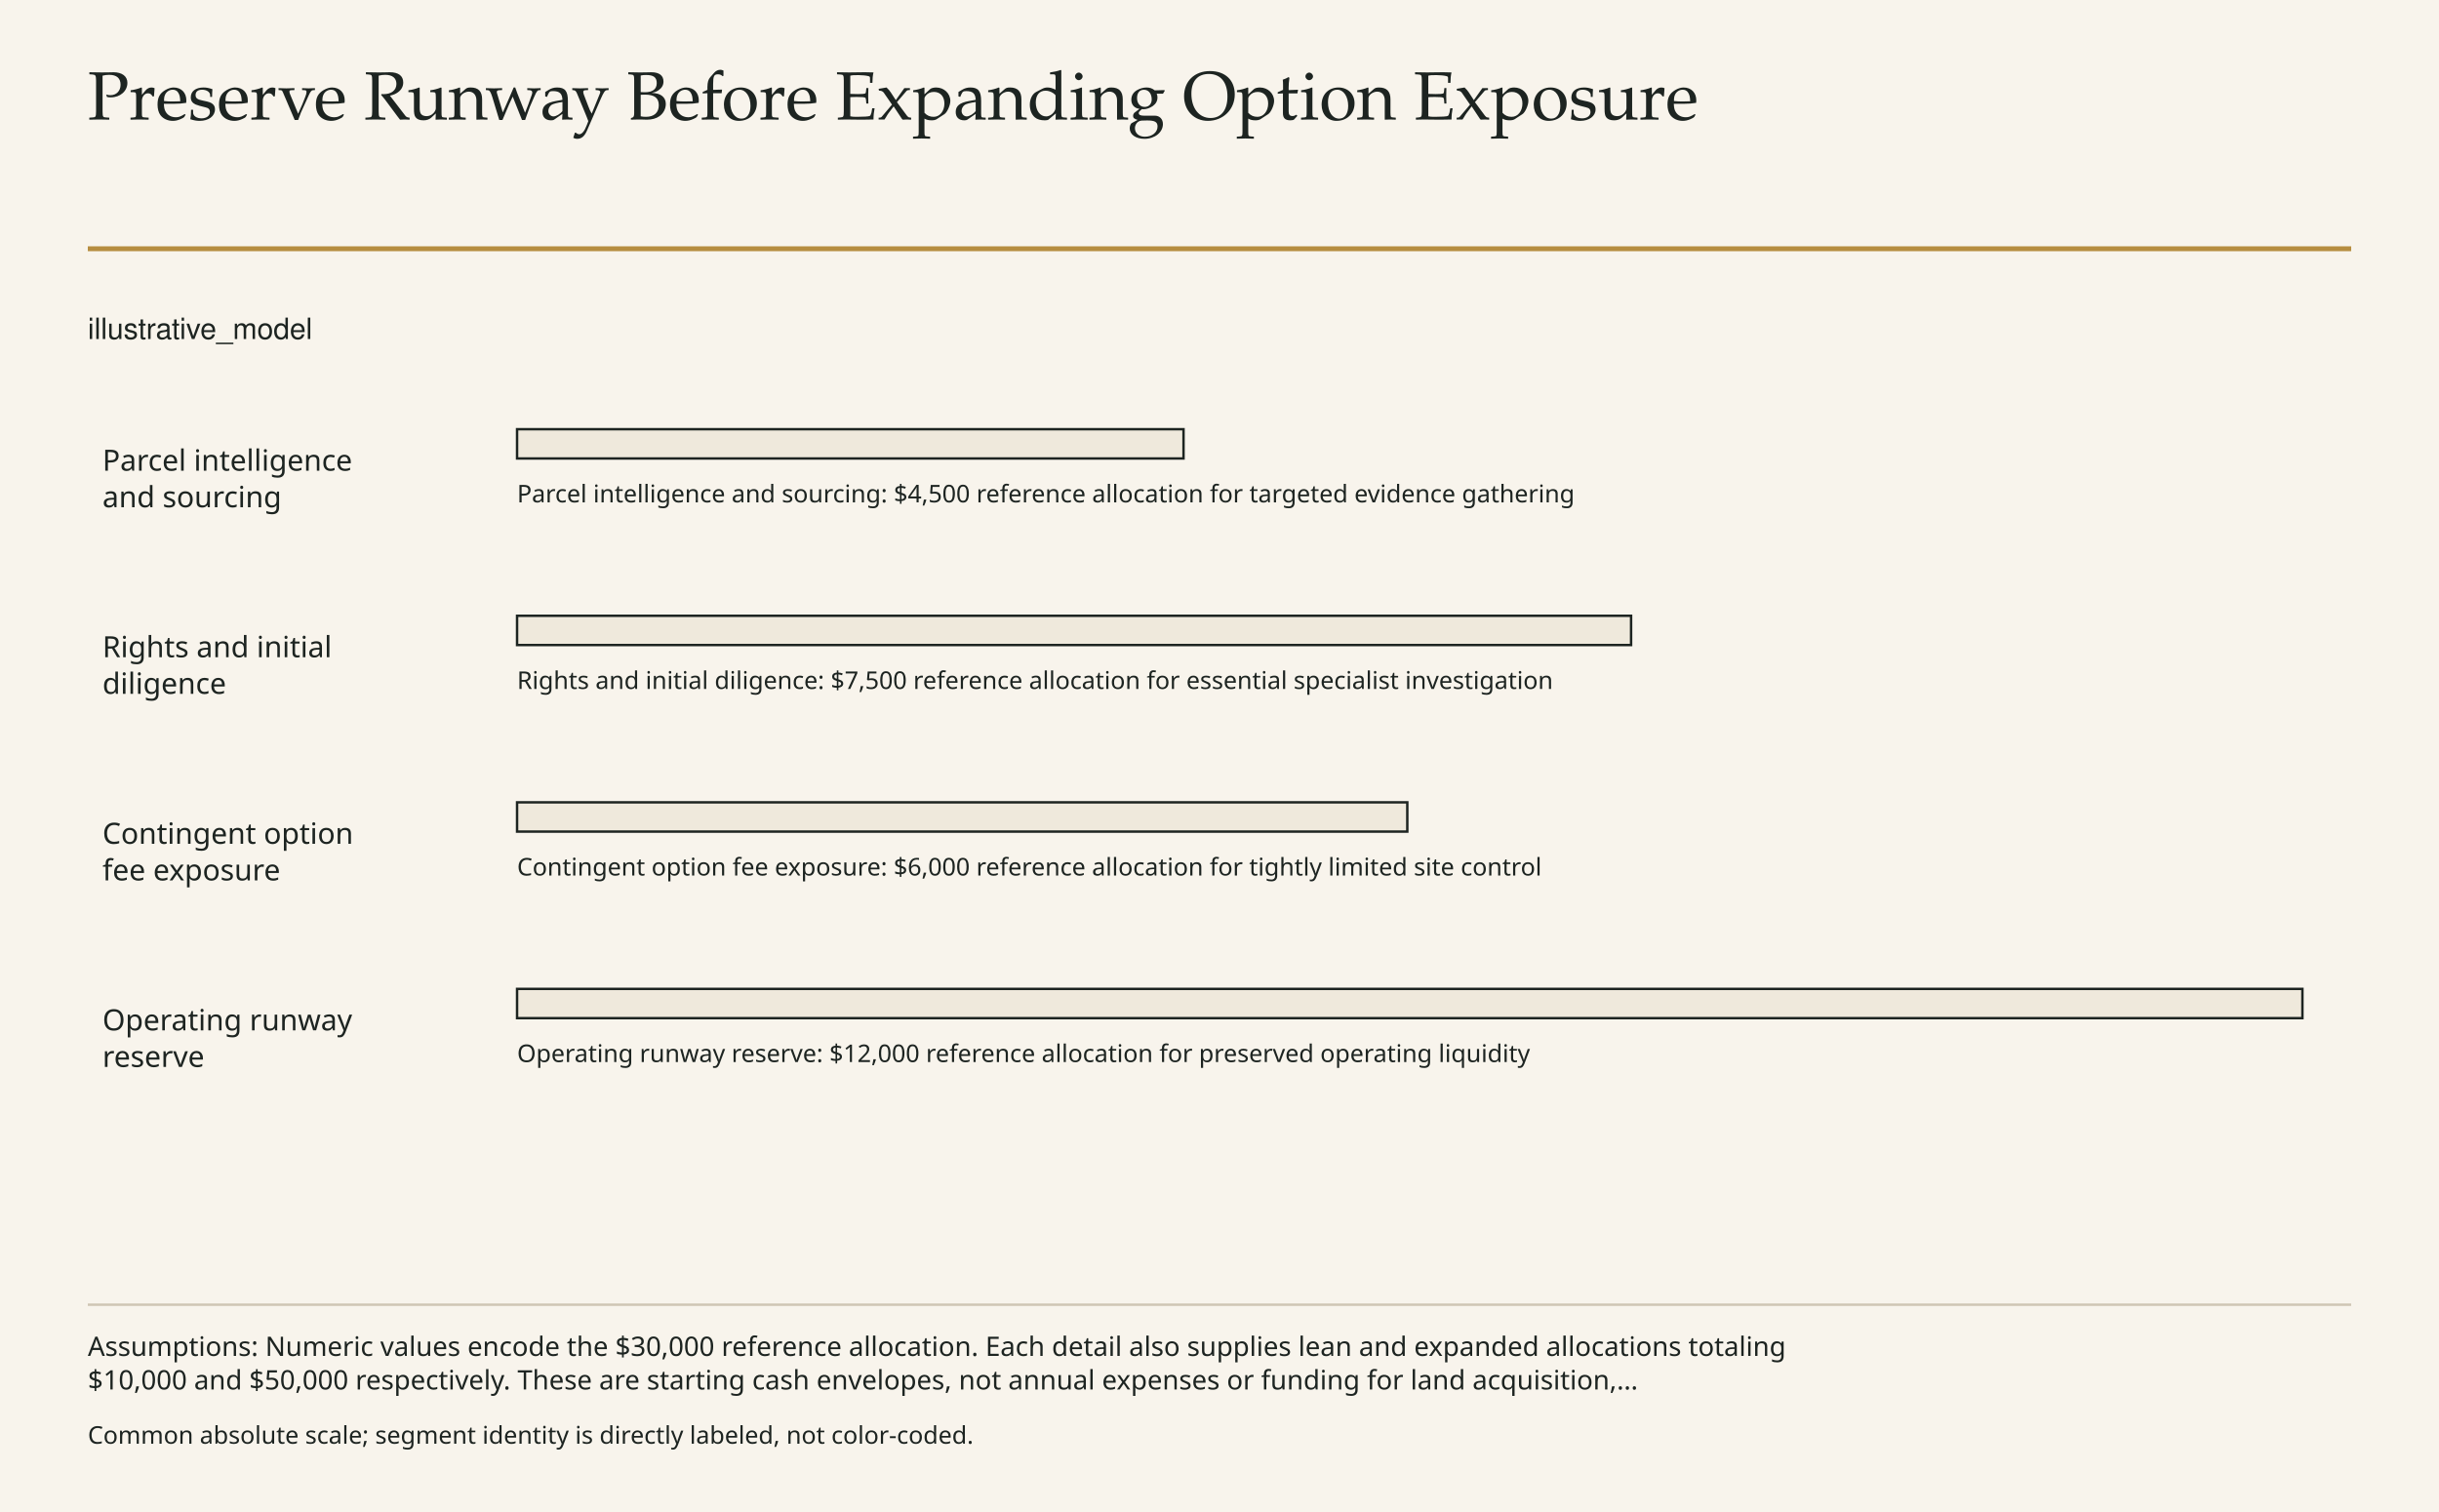
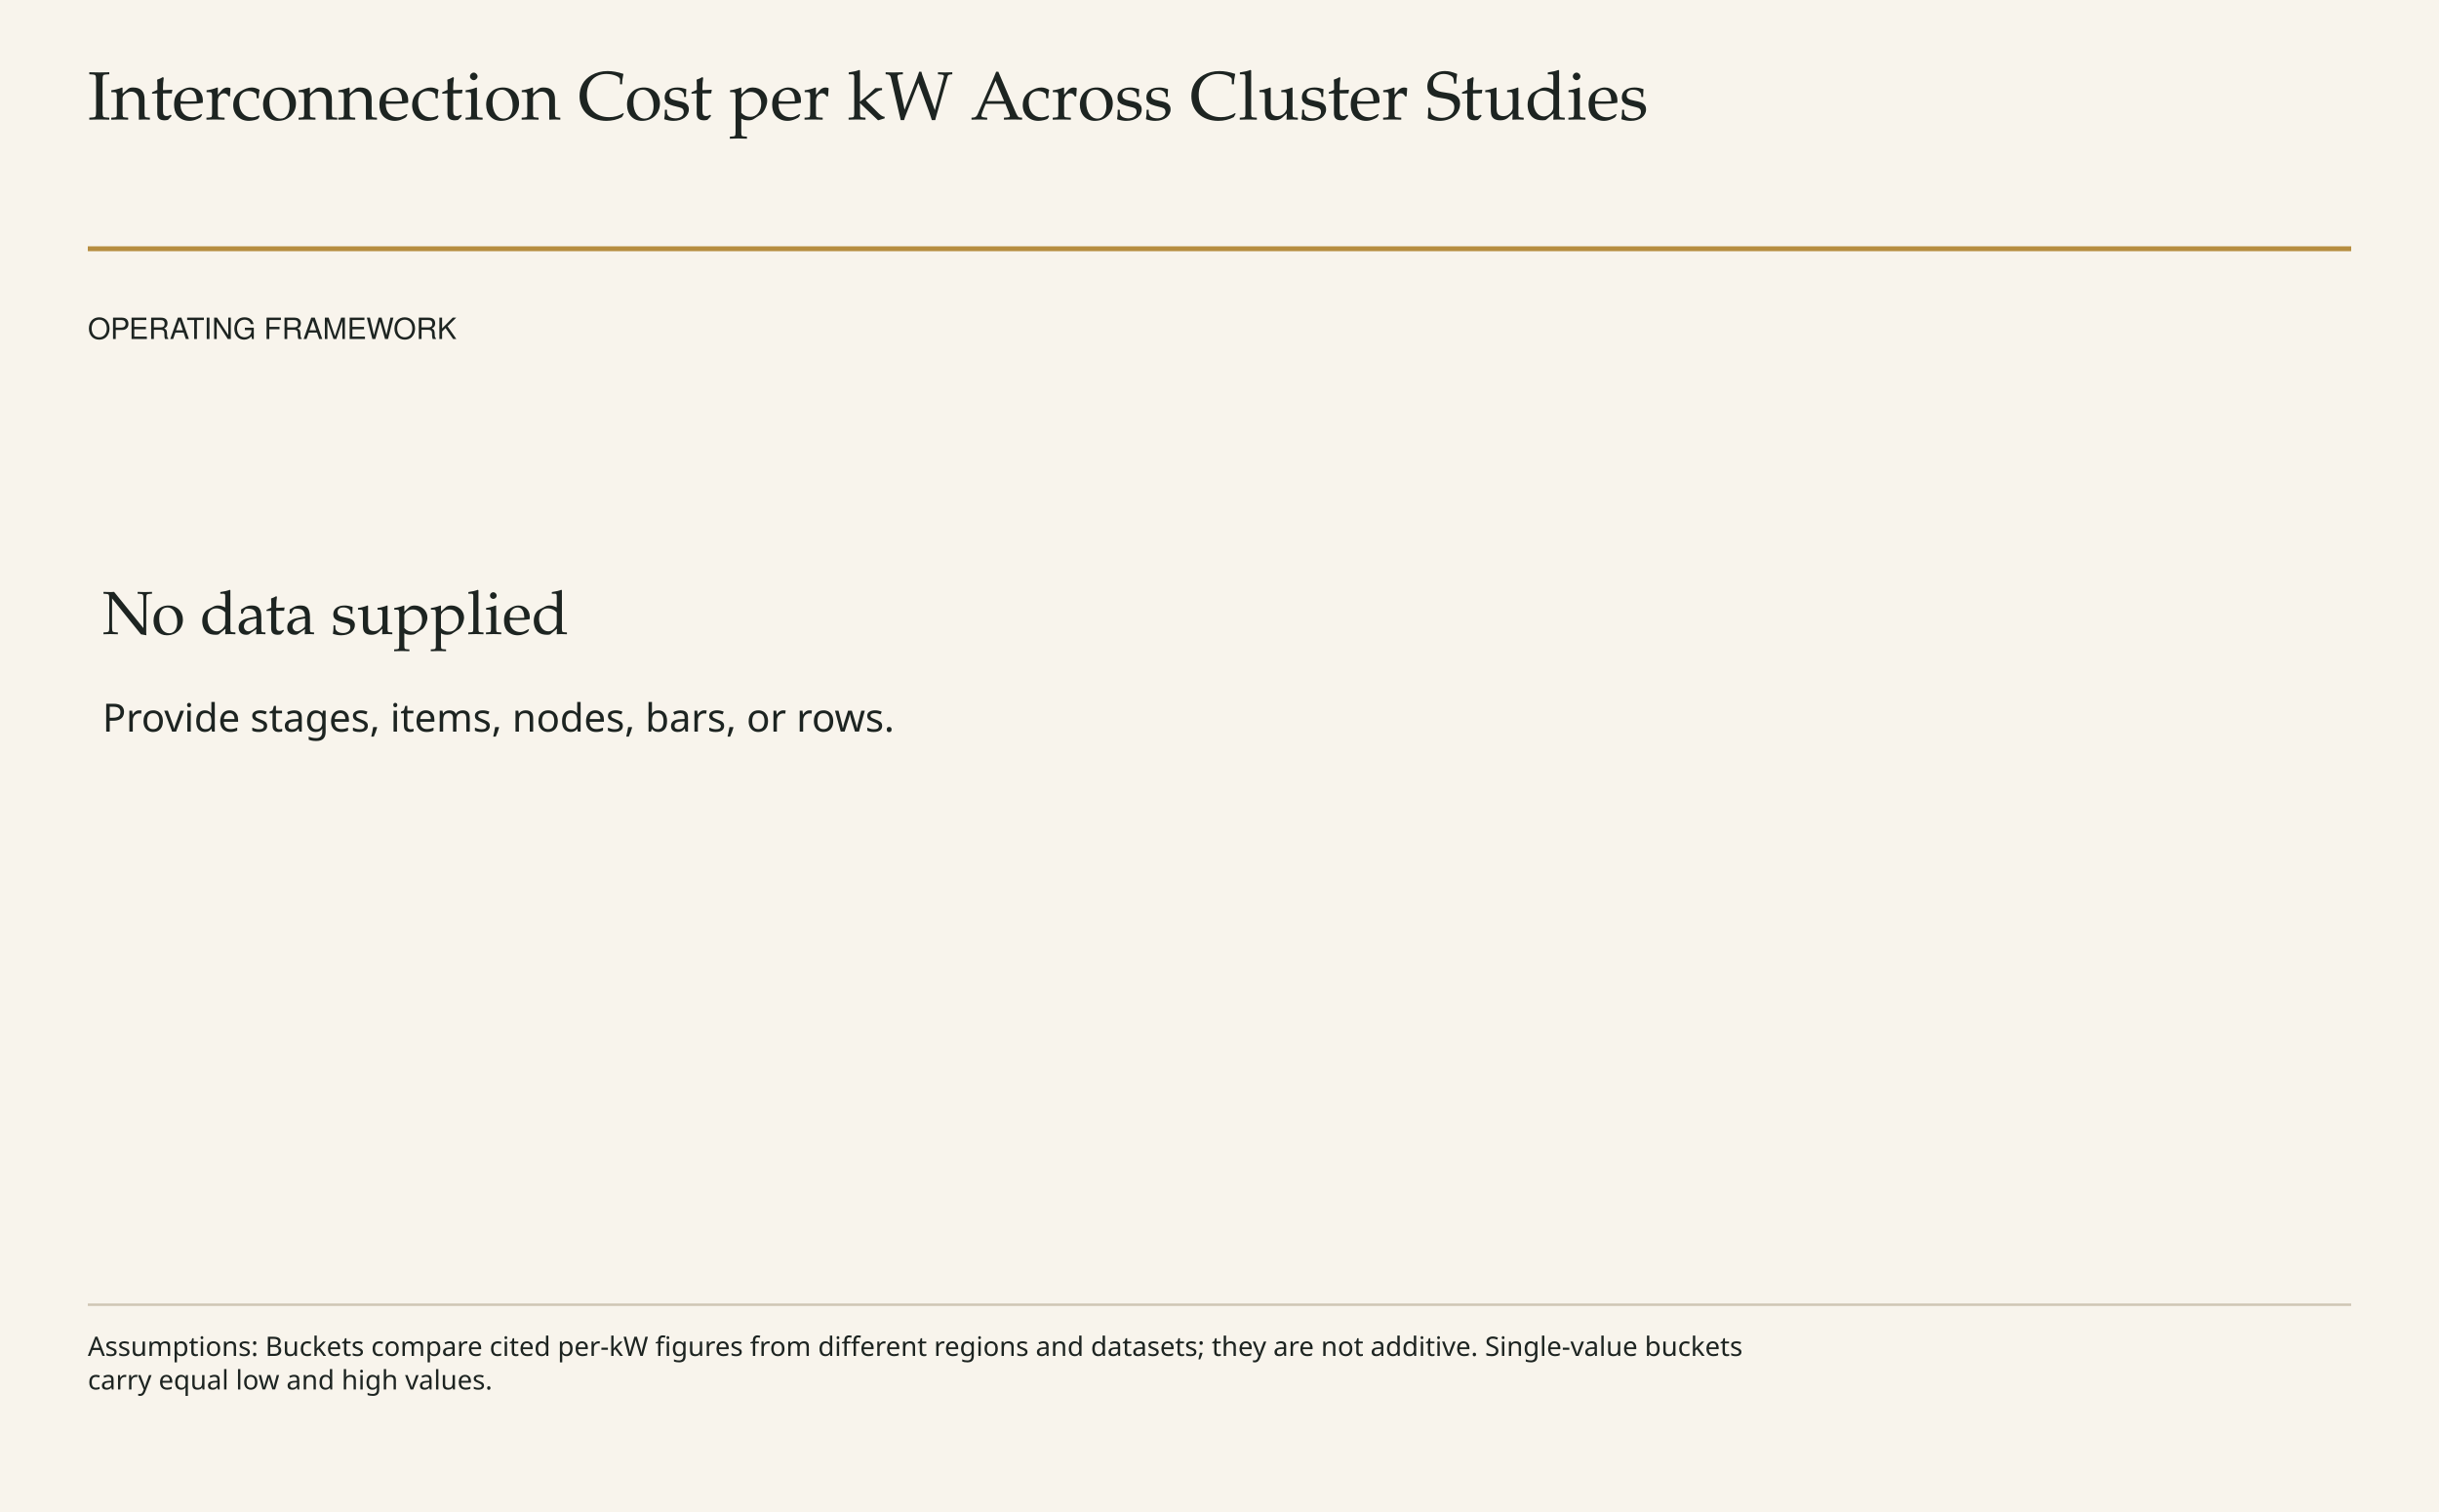
<svg xmlns="http://www.w3.org/2000/svg" viewBox="0 0 1000 620" role="img">
  <rect x="0" y="0" width="1000" height="620" fill="#F8F4EC" stroke="none" stroke-width="1" />
  <text x="36" y="49" font-family="Palatino, Georgia, serif" font-size="28" fill="#1D2421" text-anchor="start" style="font-variant-numeric:tabular-nums">
-     <tspan x="36" dy="0">Preserve Runway Before Expanding Option Exposure</tspan>
+     <tspan x="36" dy="0">Interconnection Cost per kW Across Cluster Studies</tspan>
  </text>
  <line x1="36" y1="102" x2="964" y2="102" stroke="#B68D40" stroke-width="2" />
  <text x="36" y="139" font-family="Helvetica, sans-serif" font-size="12" fill="#1D2421" text-anchor="start" style="font-variant-numeric:tabular-nums">
-     <tspan x="36" dy="0">illustrative_model</tspan>
+     <tspan x="36" dy="0">OPERATING FRAMEWORK</tspan>
  </text>
-   <text x="42" y="193.0" font-family="Optima, Calibri, sans-serif" font-size="12" fill="#1D2421" text-anchor="start" style="font-variant-numeric:tabular-nums">
-     <tspan x="42" dy="0">Parcel intelligence</tspan>
-     <tspan x="42" dy="15.0">and sourcing</tspan>
+   <text x="42" y="260" font-family="Palatino, Georgia, serif" font-size="25" fill="#1D2421" text-anchor="start" style="font-variant-numeric:tabular-nums">
+     <tspan x="42" dy="0">No data supplied</tspan>
  </text>
-   <rect x="212" y="176.0" width="273.25" height="12" fill="#EFE9DC" stroke="#1D2421" stroke-width="1" />
-   <text x="212" y="206.0" font-family="Optima, Calibri, sans-serif" font-size="10" fill="#1D2421" text-anchor="start" style="font-variant-numeric:tabular-nums">
-     <tspan x="212" dy="0">Parcel intelligence and sourcing: $4,500 reference allocation for targeted evidence gathering</tspan>
-   </text>
-   <text x="42" y="269.5" font-family="Optima, Calibri, sans-serif" font-size="12" fill="#1D2421" text-anchor="start" style="font-variant-numeric:tabular-nums">
-     <tspan x="42" dy="0">Rights and initial</tspan>
-     <tspan x="42" dy="15.0">diligence</tspan>
-   </text>
-   <rect x="212" y="252.5" width="456.75" height="12" fill="#EFE9DC" stroke="#1D2421" stroke-width="1" />
-   <text x="212" y="282.5" font-family="Optima, Calibri, sans-serif" font-size="10" fill="#1D2421" text-anchor="start" style="font-variant-numeric:tabular-nums">
-     <tspan x="212" dy="0">Rights and initial diligence: $7,500 reference allocation for essential specialist investigation</tspan>
-   </text>
-   <text x="42" y="346.0" font-family="Optima, Calibri, sans-serif" font-size="12" fill="#1D2421" text-anchor="start" style="font-variant-numeric:tabular-nums">
-     <tspan x="42" dy="0">Contingent option</tspan>
-     <tspan x="42" dy="15.0">fee exposure</tspan>
-   </text>
-   <rect x="212" y="329.0" width="365.0" height="12" fill="#EFE9DC" stroke="#1D2421" stroke-width="1" />
-   <text x="212" y="359.0" font-family="Optima, Calibri, sans-serif" font-size="10" fill="#1D2421" text-anchor="start" style="font-variant-numeric:tabular-nums">
-     <tspan x="212" dy="0">Contingent option fee exposure: $6,000 reference allocation for tightly limited site control</tspan>
-   </text>
-   <text x="42" y="422.5" font-family="Optima, Calibri, sans-serif" font-size="12" fill="#1D2421" text-anchor="start" style="font-variant-numeric:tabular-nums">
-     <tspan x="42" dy="0">Operating runway</tspan>
-     <tspan x="42" dy="15.0">reserve</tspan>
-   </text>
-   <rect x="212" y="405.5" width="732.0" height="12" fill="#EFE9DC" stroke="#1D2421" stroke-width="1" />
-   <text x="212" y="435.5" font-family="Optima, Calibri, sans-serif" font-size="10" fill="#1D2421" text-anchor="start" style="font-variant-numeric:tabular-nums">
-     <tspan x="212" dy="0">Operating runway reserve: $12,000 reference allocation for preserved operating liquidity</tspan>
+   <text x="42" y="300" font-family="Optima, Calibri, sans-serif" font-size="16" fill="#1D2421" text-anchor="start" style="font-variant-numeric:tabular-nums">
+     <tspan x="42" dy="0">Provide stages, items, nodes, bars, or rows.</tspan>
  </text>
  <line x1="36" y1="535" x2="964" y2="535" stroke="#CFC6B4" stroke-width="1" />
  <text x="36" y="556" font-family="Optima, Calibri, sans-serif" font-size="11" fill="#1D2421" text-anchor="start" style="font-variant-numeric:tabular-nums">
-     <tspan x="36" dy="0">Assumptions: Numeric values encode the $30,000 reference allocation. Each detail also supplies lean and expanded allocations totaling</tspan>
-     <tspan x="36" dy="13.75">$10,000 and $50,000 respectively. These are starting cash envelopes, not annual expenses or funding for land acquisition,…</tspan>
+     <tspan x="36" dy="0">Assumptions: Buckets compare cited per-kW figures from different regions and datasets; they are not additive. Single-value buckets</tspan>
+     <tspan x="36" dy="13.75">carry equal low and high values.</tspan>
  </text>
  <text x="36" y="592" font-family="Optima, Calibri, sans-serif" font-size="10" fill="#1D2421" text-anchor="start" style="font-variant-numeric:tabular-nums">
-     <tspan x="36" dy="0">Common absolute scale; segment identity is directly labeled, not color-coded.</tspan>
+     <tspan x="36" dy="0" />
  </text>
</svg>
